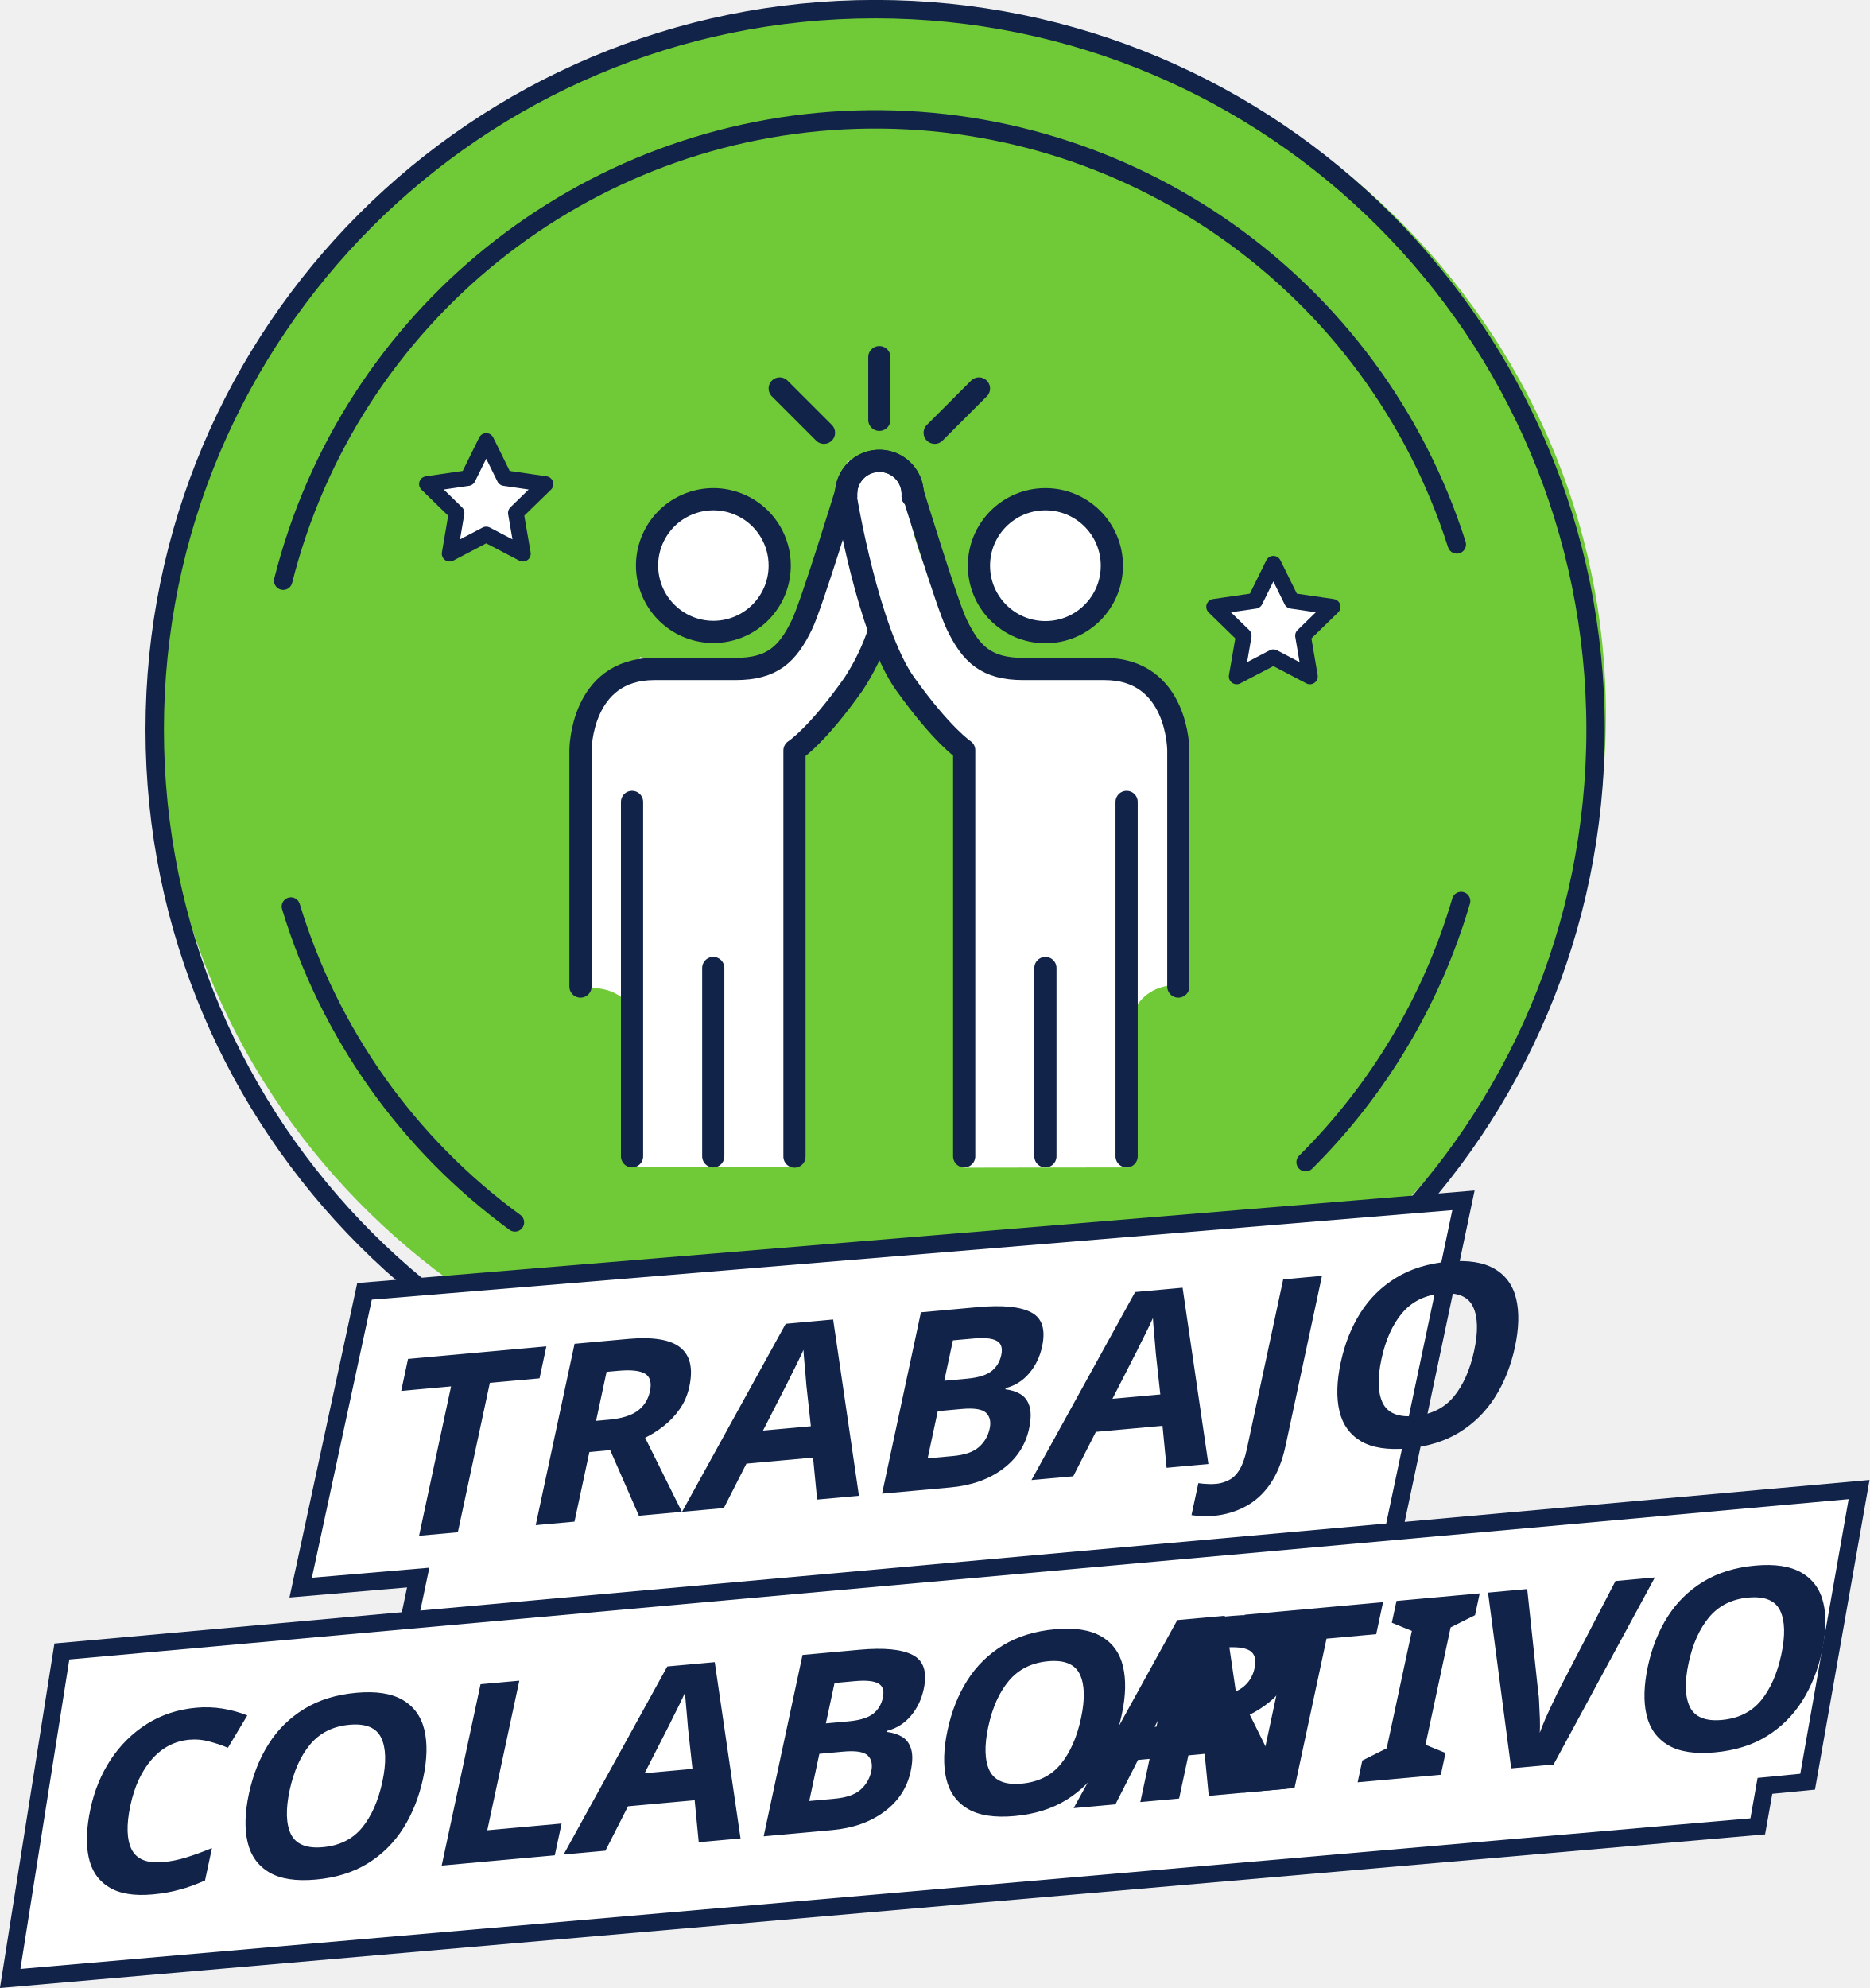
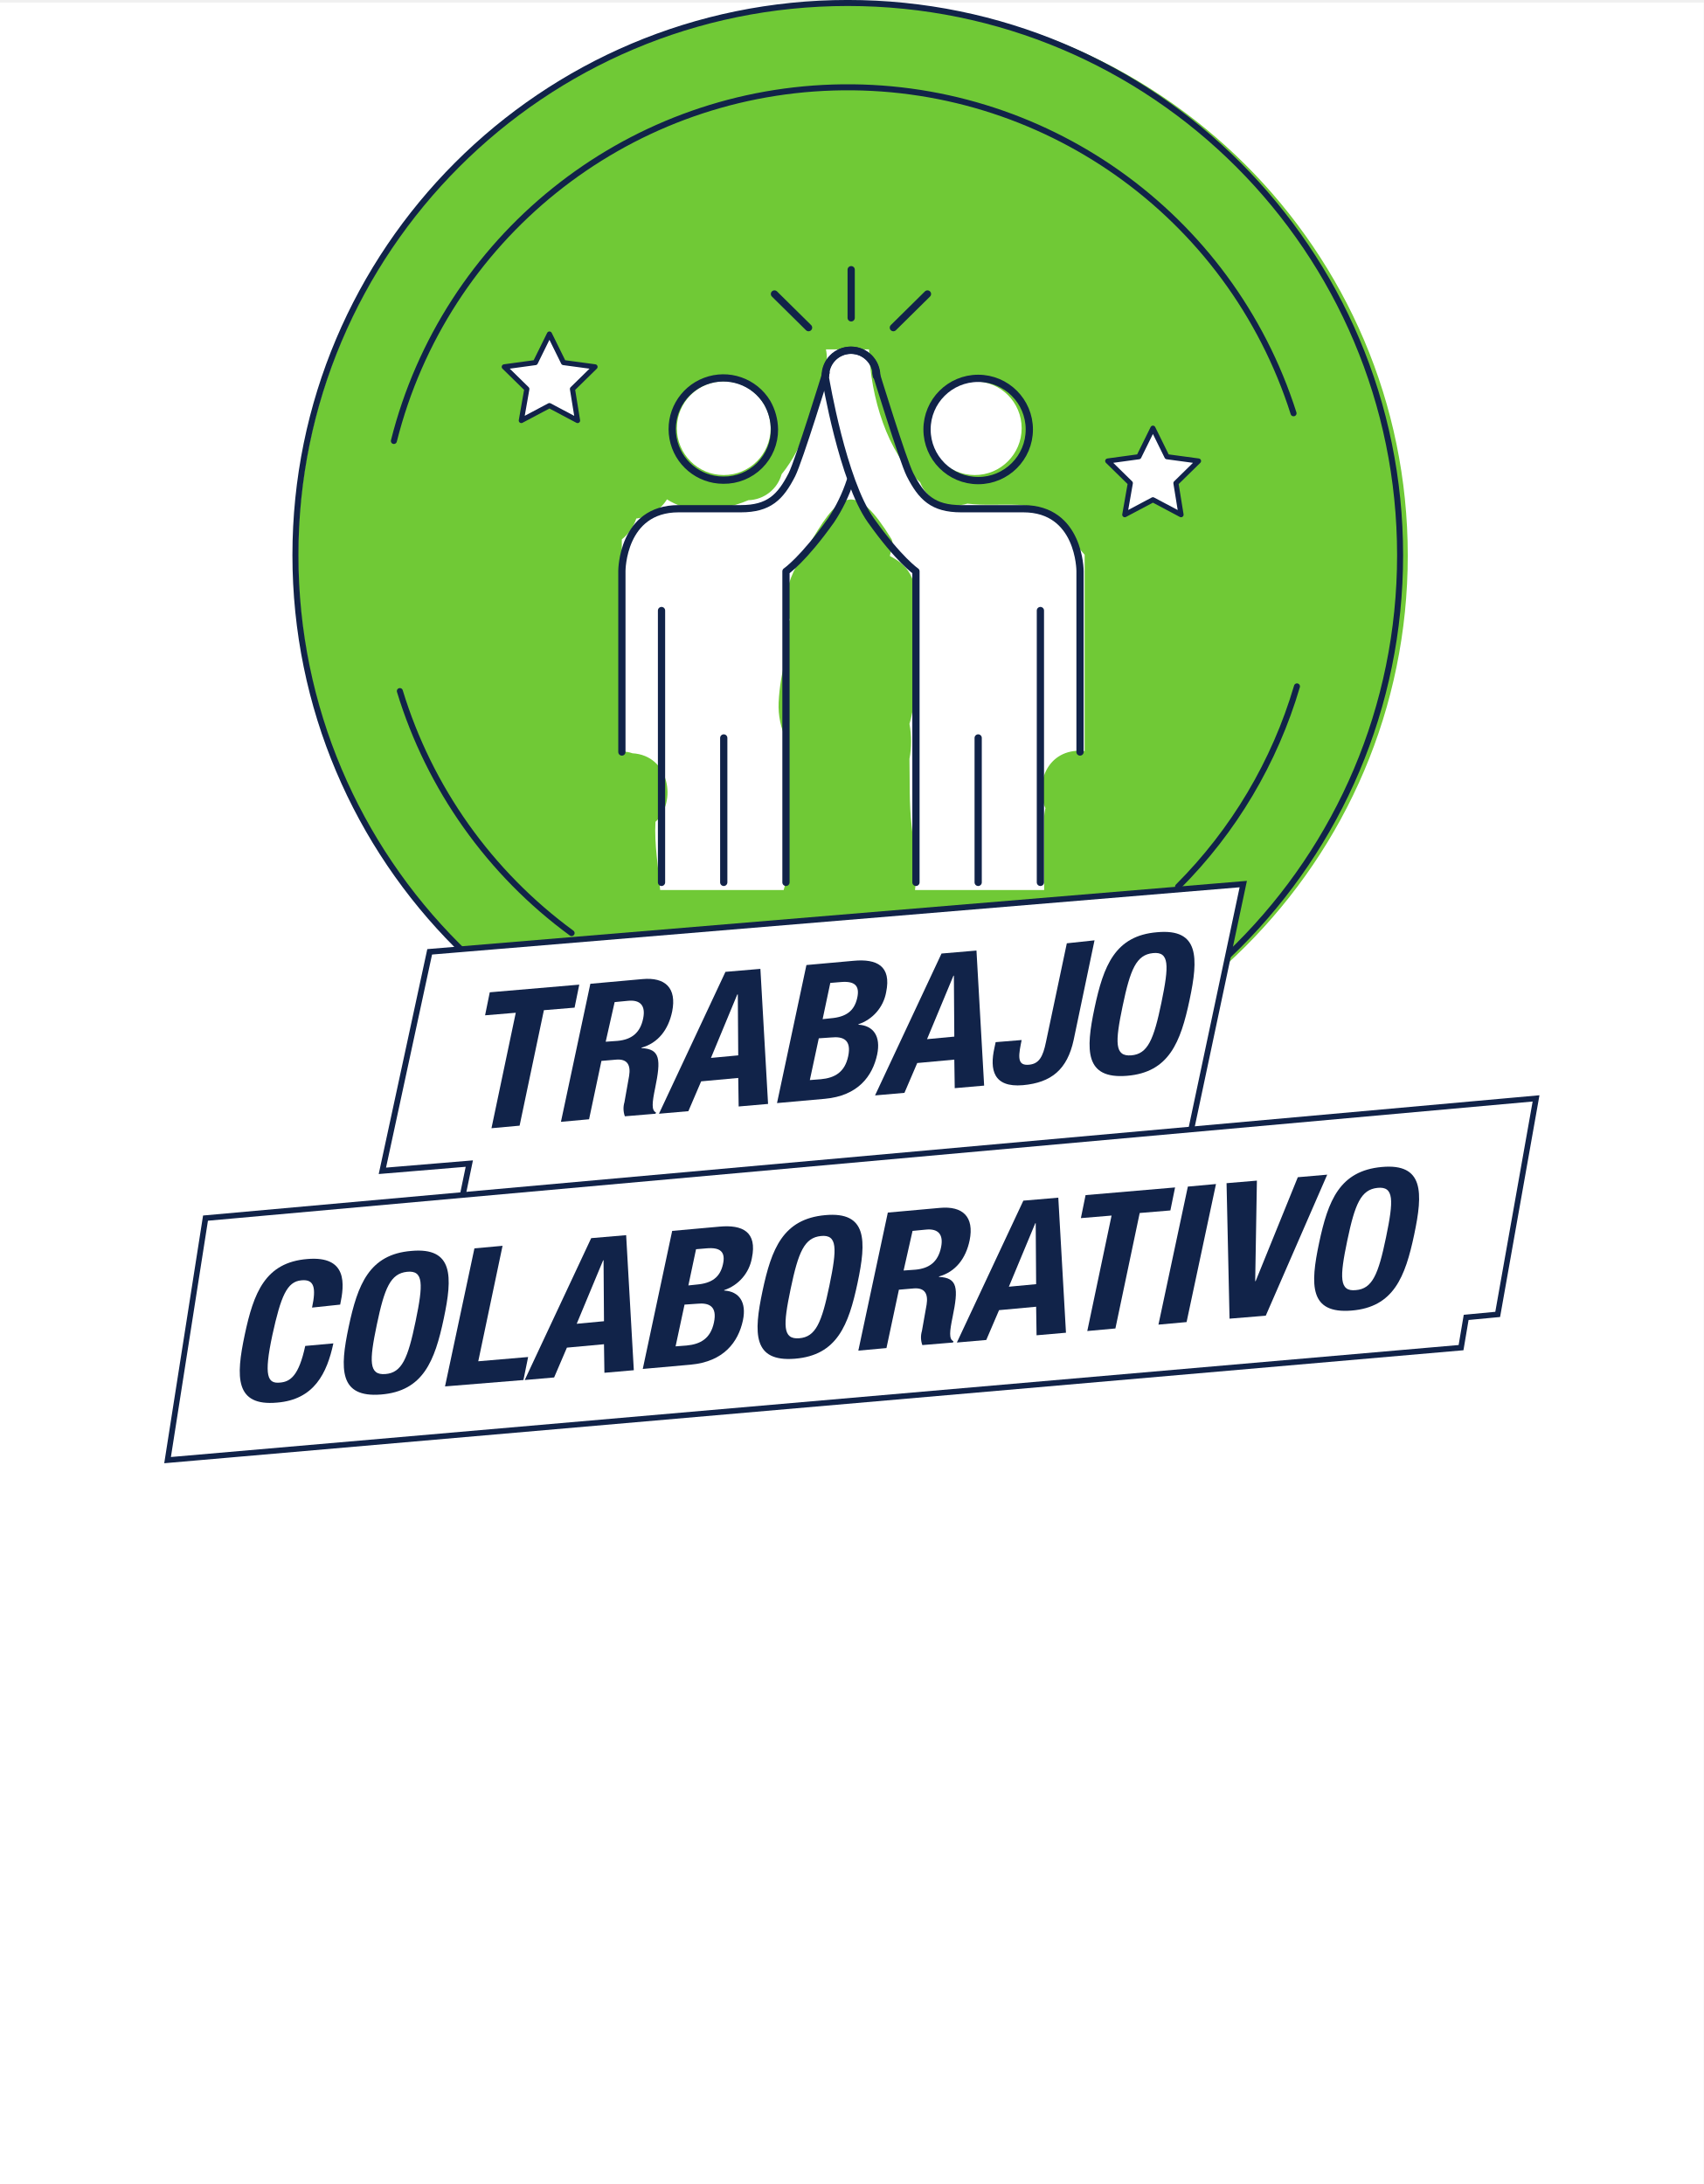
- <svg xmlns="http://www.w3.org/2000/svg" viewBox="0 0 143.19 152.24">
+ <svg xmlns="http://www.w3.org/2000/svg" viewBox="0 0 399.74 512.6">
  <defs>
-     <style>.cls-1{fill:#70c936;}.cls-2,.cls-4,.cls-6,.cls-9{fill:#fff;}.cls-3,.cls-8{fill:none;}.cls-3,.cls-4,.cls-6,.cls-8,.cls-9{stroke:#112349;}.cls-3,.cls-8,.cls-9{stroke-linecap:round;stroke-linejoin:round;}.cls-3{stroke-width:1.41px;}.cls-4,.cls-6{stroke-miterlimit:10;}.cls-4{stroke-width:1.36px;}.cls-5{font-size:19.85px;fill:#112349;font-family:Helvetica-CondensedBold, Helvetica-Condensed;font-weight:700;letter-spacing:0em;}.cls-6{stroke-width:1.32px;}.cls-7{letter-spacing:-0.06em;}.cls-8{stroke-width:1.7px;}.cls-9{stroke-width:1.2px;}</style>
+     <style>.cls-1,.cls-5,.cls-6,.cls-8{fill:#fff;}.cls-2{fill:#70c936;}.cls-3,.cls-4{fill:none;}.cls-3,.cls-4,.cls-5,.cls-6,.cls-8{stroke:#112349;}.cls-3,.cls-4,.cls-5{stroke-linecap:round;stroke-linejoin:round;}.cls-3{stroke-width:1.41px;}.cls-4{stroke-width:1.7px;}.cls-5{stroke-width:1.2px;}.cls-6,.cls-8{stroke-miterlimit:10;}.cls-6{stroke-width:1.36px;}.cls-7{fill:#112349;}.cls-8{stroke-width:1.32px;}</style>
  </defs>
  <g id="Capa_2" data-name="Capa 2">
-     <g id="Prod._Multimedial" data-name="Prod. Multimedial">
-       <ellipse class="cls-1" cx="67.56" cy="54.71" rx="55.44" ry="54.06" />
-       <circle class="cls-2" cx="54.66" cy="43.19" r="4.7" />
-       <circle class="cls-2" cx="79.73" cy="43.19" r="4.7" />
-       <circle class="cls-3" cx="67.03" cy="55.88" r="55.18" />
-       <path class="cls-3" d="M39.44,93.61A46.73,46.73,0,0,1,22.28,69.42" />
-       <path class="cls-3" d="M111.91,69A46.73,46.73,0,0,1,100,89" />
-       <path class="cls-3" d="M21.69,44.47a46.76,46.76,0,0,1,89.89-2.78" />
-       <polygon class="cls-4" points="112.09 91.92 27.92 98.89 23.03 121.58 32.03 120.81 31.27 124.43 106.7 117.46 112.09 91.92" />
-       <text class="cls-5" transform="matrix(0.99, -0.09, -0.21, 0.98, 27.89, 117.99)">TRABAJO</text>
-       <polygon class="cls-6" points="142.39 114.07 4.74 126.47 0.78 151.51 134.63 139.86 135.18 136.76 138.45 136.44 142.39 114.07" />
-       <text class="cls-5" transform="matrix(0.99, -0.09, -0.21, 0.98, 4.3, 145.55)">COLABOR<tspan class="cls-7" x="78.72" y="0">A</tspan>
-         <tspan x="88.56" y="0">TIVO</tspan>
-       </text>
-       <path class="cls-2" d="M86.65,89.4V82.22a4.46,4.46,0,0,1,.13-1.06c-1.07-2.32.06-5.73,3.39-5.73a4.28,4.28,0,0,1,.52,0V55.85c-2-2.15-3.5-4.79-6.54-5-1.82-.1-3.51.06-5.14-.12a4.08,4.08,0,0,1-1.24.18,3.54,3.54,0,0,1-3.48-2.31c-3.29-3-5-8.49-5.1-13.29h-4.3a4,4,0,0,1,0,2c-1,3.78-2.12,7.75-4.37,10.49a3.56,3.56,0,0,1-3.33,2.62,11.06,11.06,0,0,1-5,.88,6.41,6.41,0,0,1-3.15-1,4.05,4.05,0,0,1-3.05,1.92,4.35,4.35,0,0,1-1.46,2.1v21.2a4.44,4.44,0,0,1,1.06.15c3.72.22,4.48,4.85,2.29,6.88a48.86,48.86,0,0,0,.47,6.82H60.65l0-.16c.54-2.22.26-4.67.16-7A37.61,37.61,0,0,1,61,77.61a12.6,12.6,0,0,1-.11-3.23,7.66,7.66,0,0,1-.76-3.73,20.55,20.55,0,0,1,.78-4.56,3.92,3.92,0,0,1,.36-3.71,5.23,5.23,0,0,1-.25-3A11.69,11.69,0,0,1,62,57c.21-.44,1.44-2.41,1.62-2.72,2.84-4.8,4.41-5.58,7.84,0,.32.52,0,1.18-.15,1.73a6.28,6.28,0,0,1,1,.64c1.79,1.39,1.66,3.6,1.58,5.64,0,.55,0,1.09,0,1.64a4.42,4.42,0,0,1,0,2c0,.08,0,.14-.07.21,0,1.44,0,2.87-.12,4.3a10.3,10.3,0,0,1-.44,2.35,10.6,10.6,0,0,1,0,3.51c0,2.21,0,4.42.21,6.67a28.88,28.88,0,0,1,.35,6.45Z" />
-       <path class="cls-8" d="M59.72,43.32a5.08,5.08,0,1,1-.71-2.6A5.08,5.08,0,0,1,59.72,43.32Z" />
-       <path class="cls-8" d="M44.46,75.55V57.45s0-6.22,5.65-6.22h6.22c2.82,0,4-1.13,5.09-3.39.71-1.43,3.39-10.17,3.39-10.17" />
-       <path class="cls-8" d="M64.81,38a2.55,2.55,0,1,1,5.09,0" />
-       <path class="cls-8" d="M67.31,48.39a17.16,17.16,0,0,1-1.94,4c-2.82,4-4.52,5.08-4.52,5.08v31.1" />
-       <line class="cls-8" x1="48.41" y1="61.41" x2="48.41" y2="88.55" />
-       <line class="cls-8" x1="54.63" y1="74.13" x2="54.63" y2="88.55" />
-       <circle class="cls-8" cx="80.07" cy="43.32" r="5.09" />
-       <path class="cls-8" d="M90.25,75.55V57.45s0-6.22-5.65-6.22H78.38c-2.83,0-4-1.13-5.09-3.39-.72-1.43-3.39-10.17-3.39-10.17" />
-       <path class="cls-8" d="M69.9,38a2.55,2.55,0,1,0-5.09,0" />
-       <path class="cls-8" d="M64.81,38.23s1.69,10.18,4.52,14.14,4.52,5.08,4.52,5.08v31.1" />
-       <line class="cls-8" x1="86.29" y1="61.41" x2="86.29" y2="88.55" />
-       <line class="cls-8" x1="80.07" y1="74.13" x2="80.07" y2="88.55" />
-       <line class="cls-8" x1="59.72" y1="29.75" x2="63.11" y2="33.14" />
-       <line class="cls-8" x1="74.98" y1="29.75" x2="71.59" y2="33.14" />
-       <line class="cls-8" x1="67.35" y1="27.35" x2="67.35" y2="32.15" />
-       <polygon class="cls-9" points="97.53 43.17 98.93 46.01 102.07 46.47 99.8 48.68 100.33 51.8 97.53 50.33 94.72 51.8 95.26 48.68 92.99 46.47 96.13 46.01 97.53 43.17" />
-       <polygon class="cls-9" points="37.24 33.77 38.64 36.61 41.78 37.07 39.51 39.28 40.05 42.4 37.24 40.93 34.44 42.4 34.97 39.28 32.7 37.07 35.84 36.61 37.24 33.77" />
+     <g id="Layer_1" data-name="Layer 1">
+       <rect class="cls-1" y="0.6" width="399.74" height="512" />
+       <ellipse class="cls-2" cx="200.12" cy="130.4" rx="130.2" ry="129.8" />
+       <circle class="cls-1" cx="169.82" cy="100.5" r="11" />
+       <circle class="cls-1" cx="228.72" cy="100.5" r="11" />
+       <circle class="cls-3" cx="198.92" cy="130.3" r="129.6" />
+       <path class="cls-3" d="M134.12,219a110.23,110.23,0,0,1-40.3-56.8" />
+       <path class="cls-3" d="M304.32,161.1a110.68,110.68,0,0,1-27.9,47" />
+       <path class="cls-3" d="M92.42,103.5A109.79,109.79,0,0,1,303.52,97" />
+       <path class="cls-1" d="M245,209.1V192.2a10.07,10.07,0,0,1,.3-2.5c-2.5-5.4.2-13.5,8-13.5a4.87,4.87,0,0,1,1.2.1V130.2c-4.6-5.1-8.2-11.3-15.4-11.7-4.3-.2-8.2.2-12.1-.3a8.85,8.85,0,0,1-2.9.4,8.39,8.39,0,0,1-8.2-5.4c-7.7-7-11.6-19.9-12-31.2h-10.1a10.28,10.28,0,0,1-.1,4.6c-2.4,8.9-5,18.2-10.3,24.7a8.34,8.34,0,0,1-7.8,6.1,26.07,26.07,0,0,1-11.7,2.1,14.36,14.36,0,0,1-7.4-2.3,9.63,9.63,0,0,1-7.2,4.5,10.34,10.34,0,0,1-3.4,4.9v49.8a6.9,6.9,0,0,1,2.5.4c8.7.5,10.5,11.4,5.4,16.1-.3,5.3.7,10.7,1.1,16h29a.6.6,0,0,1,.1-.4c1.3-5.2.6-11,.4-16.4a78.88,78.88,0,0,1,.4-10.9,27.85,27.85,0,0,1-.3-7.6,18.14,18.14,0,0,1-1.8-8.7,45.11,45.11,0,0,1,1.8-10.7,9.27,9.27,0,0,1,.8-8.7,12.61,12.61,0,0,1-.6-7,23.21,23.21,0,0,1,2.2-5.7c.5-1,3.4-5.7,3.8-6.4,6.7-11.3,10.3-13.1,18.4,0,.8,1.2-.1,2.8-.3,4.1a15.76,15.76,0,0,1,2.4,1.5c4.2,3.3,3.9,8.5,3.7,13.3,0,1.3-.1,2.6-.1,3.8a10.71,10.71,0,0,1,.1,4.7c0,.2-.1.3-.2.5,0,3.4-.1,6.8-.3,10.1a24.34,24.34,0,0,1-1,5.5,22.6,22.6,0,0,1,0,8.2c.1,5.2-.1,10.4.5,15.7.5,4.8,1.4,10.2.8,15.1H245Z" />
+       <path class="cls-4" d="M181.72,100.8a11.83,11.83,0,0,1-12,11.9A12,12,0,1,1,180,94.5,13,13,0,0,1,181.72,100.8Z" />
+       <path class="cls-4" d="M145.92,176.5V134s0-14.6,13.3-14.6h14.6c6.6,0,9.3-2.7,12-8,1.7-3.4,8-23.9,8-23.9" />
+       <path class="cls-4" d="M193.72,88.2a6,6,0,0,1,12,0" />
+       <path class="cls-4" d="M199.52,112.8a38.39,38.39,0,0,1-4.5,9.3c-6.6,9.3-10.6,12-10.6,12v73" />
+       <line class="cls-4" x1="155.22" y1="143.3" x2="155.22" y2="207.1" />
+       <line class="cls-4" x1="169.82" y1="173.2" x2="169.82" y2="207.1" />
+       <circle class="cls-4" cx="229.52" cy="100.8" r="12" />
+       <path class="cls-4" d="M253.42,176.5V134s0-14.6-13.3-14.6h-14.6c-6.6,0-9.3-2.7-12-8-1.7-3.4-8-23.9-8-23.9" />
+       <path class="cls-4" d="M205.62,88.2a6,6,0,1,0-12,0" />
+       <path class="cls-4" d="M193.72,88.9s4,23.9,10.6,33.2,10.6,12,10.6,12v73" />
+       <line class="cls-4" x1="244.12" y1="143.3" x2="244.12" y2="207.1" />
+       <line class="cls-4" x1="229.52" y1="173.2" x2="229.52" y2="207.1" />
+       <line class="cls-4" x1="181.72" y1="69" x2="189.72" y2="76.9" />
+       <line class="cls-4" x1="217.62" y1="69" x2="209.62" y2="76.9" />
+       <line class="cls-4" x1="199.72" y1="63.3" x2="199.72" y2="74.6" />
+       <polygon class="cls-5" points="270.52 100.5 273.82 107.2 281.22 108.2 275.92 113.4 277.12 120.8 270.52 117.3 263.92 120.8 265.22 113.4 259.92 108.2 267.22 107.2 270.52 100.5" />
+       <polygon class="cls-5" points="128.92 78.4 132.22 85.1 139.62 86.1 134.32 91.3 135.52 98.7 128.92 95.2 122.32 98.7 123.62 91.3 118.32 86.1 125.62 85.1 128.92 78.4" />
+       <polygon class="cls-6" points="291.72 207.5 100.82 223.4 89.72 274.8 110.12 273.1 108.42 281.3 279.42 265.5 291.72 207.5" />
+       <path class="cls-7" d="M135.92,231.1l-1.1,5.4-7.2.6-5.7,27.1-6.6.6,5.7-27.1-7.2.6,1.1-5.4Z" />
+       <path class="cls-7" d="M138.52,230.9l12.2-1.1c5.4-.5,8.1,2.1,7,7.6-.9,4.3-3.3,7.4-7.2,8.5v.1c4.4.2,4.6,2.6,3.2,9.4-.7,3.4-.9,5.2.2,5.7l-.1.3-7.2.6a5.24,5.24,0,0,1-.1-3.3l1.1-6.2c.4-2.5-.4-4-3-3.8l-3.5.3-2.9,13.7-6.6.6Zm3.6,13.6,2.8-.2c3.2-.3,5.3-1.8,6-5.3.6-3-.7-4.4-3.6-4.1l-3.1.3Z" />
+       <path class="cls-7" d="M170.22,228.1l8.2-.7,1.8,31.7-6.9.6-.1-6.7-8.7.8-3,7-6.9.6Zm-3.4,20.2,6.4-.6-.1-14.3H173Z" />
+       <path class="cls-7" d="M189.22,226.5l11.1-1c5.4-.5,8.9,1.2,7.6,7.4a9.74,9.74,0,0,1-6.5,7.5v.1c3.5.2,5.3,2.7,4.4,7-1.1,5.1-4.5,9.7-12.3,10.4l-11.2,1Zm.8,27,2.6-.2c3.2-.3,5.6-1.6,6.4-5.4s-1.1-4.7-4-4.4l-2.9.2Zm3-14.3,1.9-.2c3.6-.3,5.5-1.7,6.2-4.7s-.6-4.1-3.9-3.8l-2.4.2Z" />
+       <path class="cls-7" d="M220.92,223.8l8.2-.7,1.8,31.7-6.9.6-.1-6.7-8.7.8-3,7-6.9.6Zm-3.4,20.1,6.4-.6-.1-14.3h-.1Z" />
+       <path class="cls-7" d="M256.82,220.7l-4.9,23.4c-1.5,6.9-5.2,10-11.9,10.6-7,.6-7.8-3.7-6.7-8.7l.3-1.4,6.1-.5-.2,1c-.7,3.5-.5,5,1.9,4.8s3.3-1.9,4-5.3l4.9-23.2Z" />
+       <path class="cls-7" d="M271.52,218.8c9.9-.9,9.7,6,7.6,15.9s-4.8,17-14.7,17.8-9.7-6-7.6-15.9S261.62,219.6,271.52,218.8Zm-6.1,28.9c3.9-.3,5.3-3.7,7.1-12.4s1.9-12-2-11.6-5.3,3.8-7.1,12.4S261.52,248,265.42,247.7Z" />
+       <polygon class="cls-8" points="360.42 257.8 48.22 285.9 39.32 342.7 342.82 316.3 344.02 309.2 351.42 308.5 360.42 257.8" />
+       <path class="cls-7" d="M73.22,306.9c1-4.7.5-6.7-2.5-6.4-3.4.3-4.8,3.7-6.8,12.8-2.1,9.8-1.1,11.5,1.8,11.2,2.4-.2,4.4-1.6,5.9-8.6l6.6-.6c-1.5,7-4.5,13.2-13.2,13.9-9.9.9-9.7-6-7.6-15.9s4.8-17,14.7-17.8c9.5-.8,8.7,6,7.7,10.7Z" />
+       <path class="cls-7" d="M96.52,293.6c9.9-.9,9.7,6,7.6,15.9s-4.8,17-14.7,17.8-9.7-6-7.6-15.9S86.62,294.4,96.52,293.6Zm-6.1,28.9c3.9-.3,5.3-3.7,7.1-12.4s1.9-12-2-11.6-5.3,3.8-7.1,12.4S86.52,322.8,90.42,322.5Z" />
+       <path class="cls-7" d="M104.42,325.4l6.9-32.4,6.6-.6-5.7,27.1,11.7-1-1.1,5.4Z" />
+       <path class="cls-7" d="M138.72,290.6l8.2-.7,1.8,31.7-6.9.6-.1-6.7-8.7.8-3,7-6.9.6Zm-3.4,20.1,6.4-.6-.1-14.3h-.1Z" />
+       <path class="cls-7" d="M157.72,288.9l11.1-1c5.4-.5,8.9,1.2,7.6,7.4a9.74,9.74,0,0,1-6.5,7.5v.1c3.5.2,5.3,2.7,4.4,7-1.1,5.1-4.5,9.7-12.3,10.4l-11.2,1Zm.8,27.1,2.6-.2c3.2-.3,5.6-1.6,6.4-5.4s-1.1-4.7-4-4.4l-2.9.2Zm3-14.3,1.9-.2c3.6-.3,5.5-1.7,6.2-4.7s-.6-4.1-3.9-3.8l-2.4.2Z" />
+       <path class="cls-7" d="M193.62,285.2c9.9-.9,9.7,6,7.6,15.9s-4.8,17-14.7,17.8-9.7-6-7.6-15.9S183.72,286.1,193.62,285.2Zm-6.1,28.9c3.9-.3,5.3-3.7,7.1-12.4s1.9-12-2-11.6-5.3,3.8-7.1,12.4S183.62,314.4,187.52,314.1Z" />
+       <path class="cls-7" d="M208.32,284.6l12.2-1.1c5.4-.5,8.1,2.1,7,7.6-.9,4.3-3.3,7.4-7.2,8.5v.1c4.4.2,4.6,2.6,3.2,9.4-.7,3.4-.9,5.2.2,5.7l-.1.3-7.2.6a5.24,5.24,0,0,1-.1-3.3l1.1-6.2c.4-2.5-.4-4-3-3.8l-3.5.3L208,316.4l-6.6.6Zm3.7,13.6,2.8-.2c3.2-.3,5.3-1.8,6-5.3.6-3-.7-4.4-3.6-4.1l-3.1.3Z" />
+       <path class="cls-7" d="M240.12,281.8l8.2-.7,1.8,31.7-6.9.6-.1-6.7-8.7.8-3,7-6.9.6Zm-3.4,20.2,6.4-.6-.1-14.3h-.1Z" />
+       <path class="cls-7" d="M275.72,278.7l-1.1,5.4-7.2.6-5.7,27.1-6.6.6,5.7-27.1-7.2.6,1.1-5.4Z" />
+       <path class="cls-7" d="M271.82,310.9l6.9-32.4,6.6-.6-6.9,32.4Z" />
+       <path class="cls-7" d="M294.92,277.1l-.4,23.6h.1l9.9-24.4,6.9-.6L297,308.8l-8.5.7-.7-31.8Z" />
+       <path class="cls-7" d="M324.22,273.9c9.9-.9,9.7,6,7.6,15.9s-4.8,17-14.7,17.8-9.7-6-7.6-15.9S314.32,274.8,324.22,273.9Zm-6.1,28.9c3.9-.3,5.3-3.7,7.1-12.4s1.9-12-2-11.6-5.3,3.8-7.1,12.4S314.22,303.2,318.12,302.8Z" />
    </g>
  </g>
</svg>
